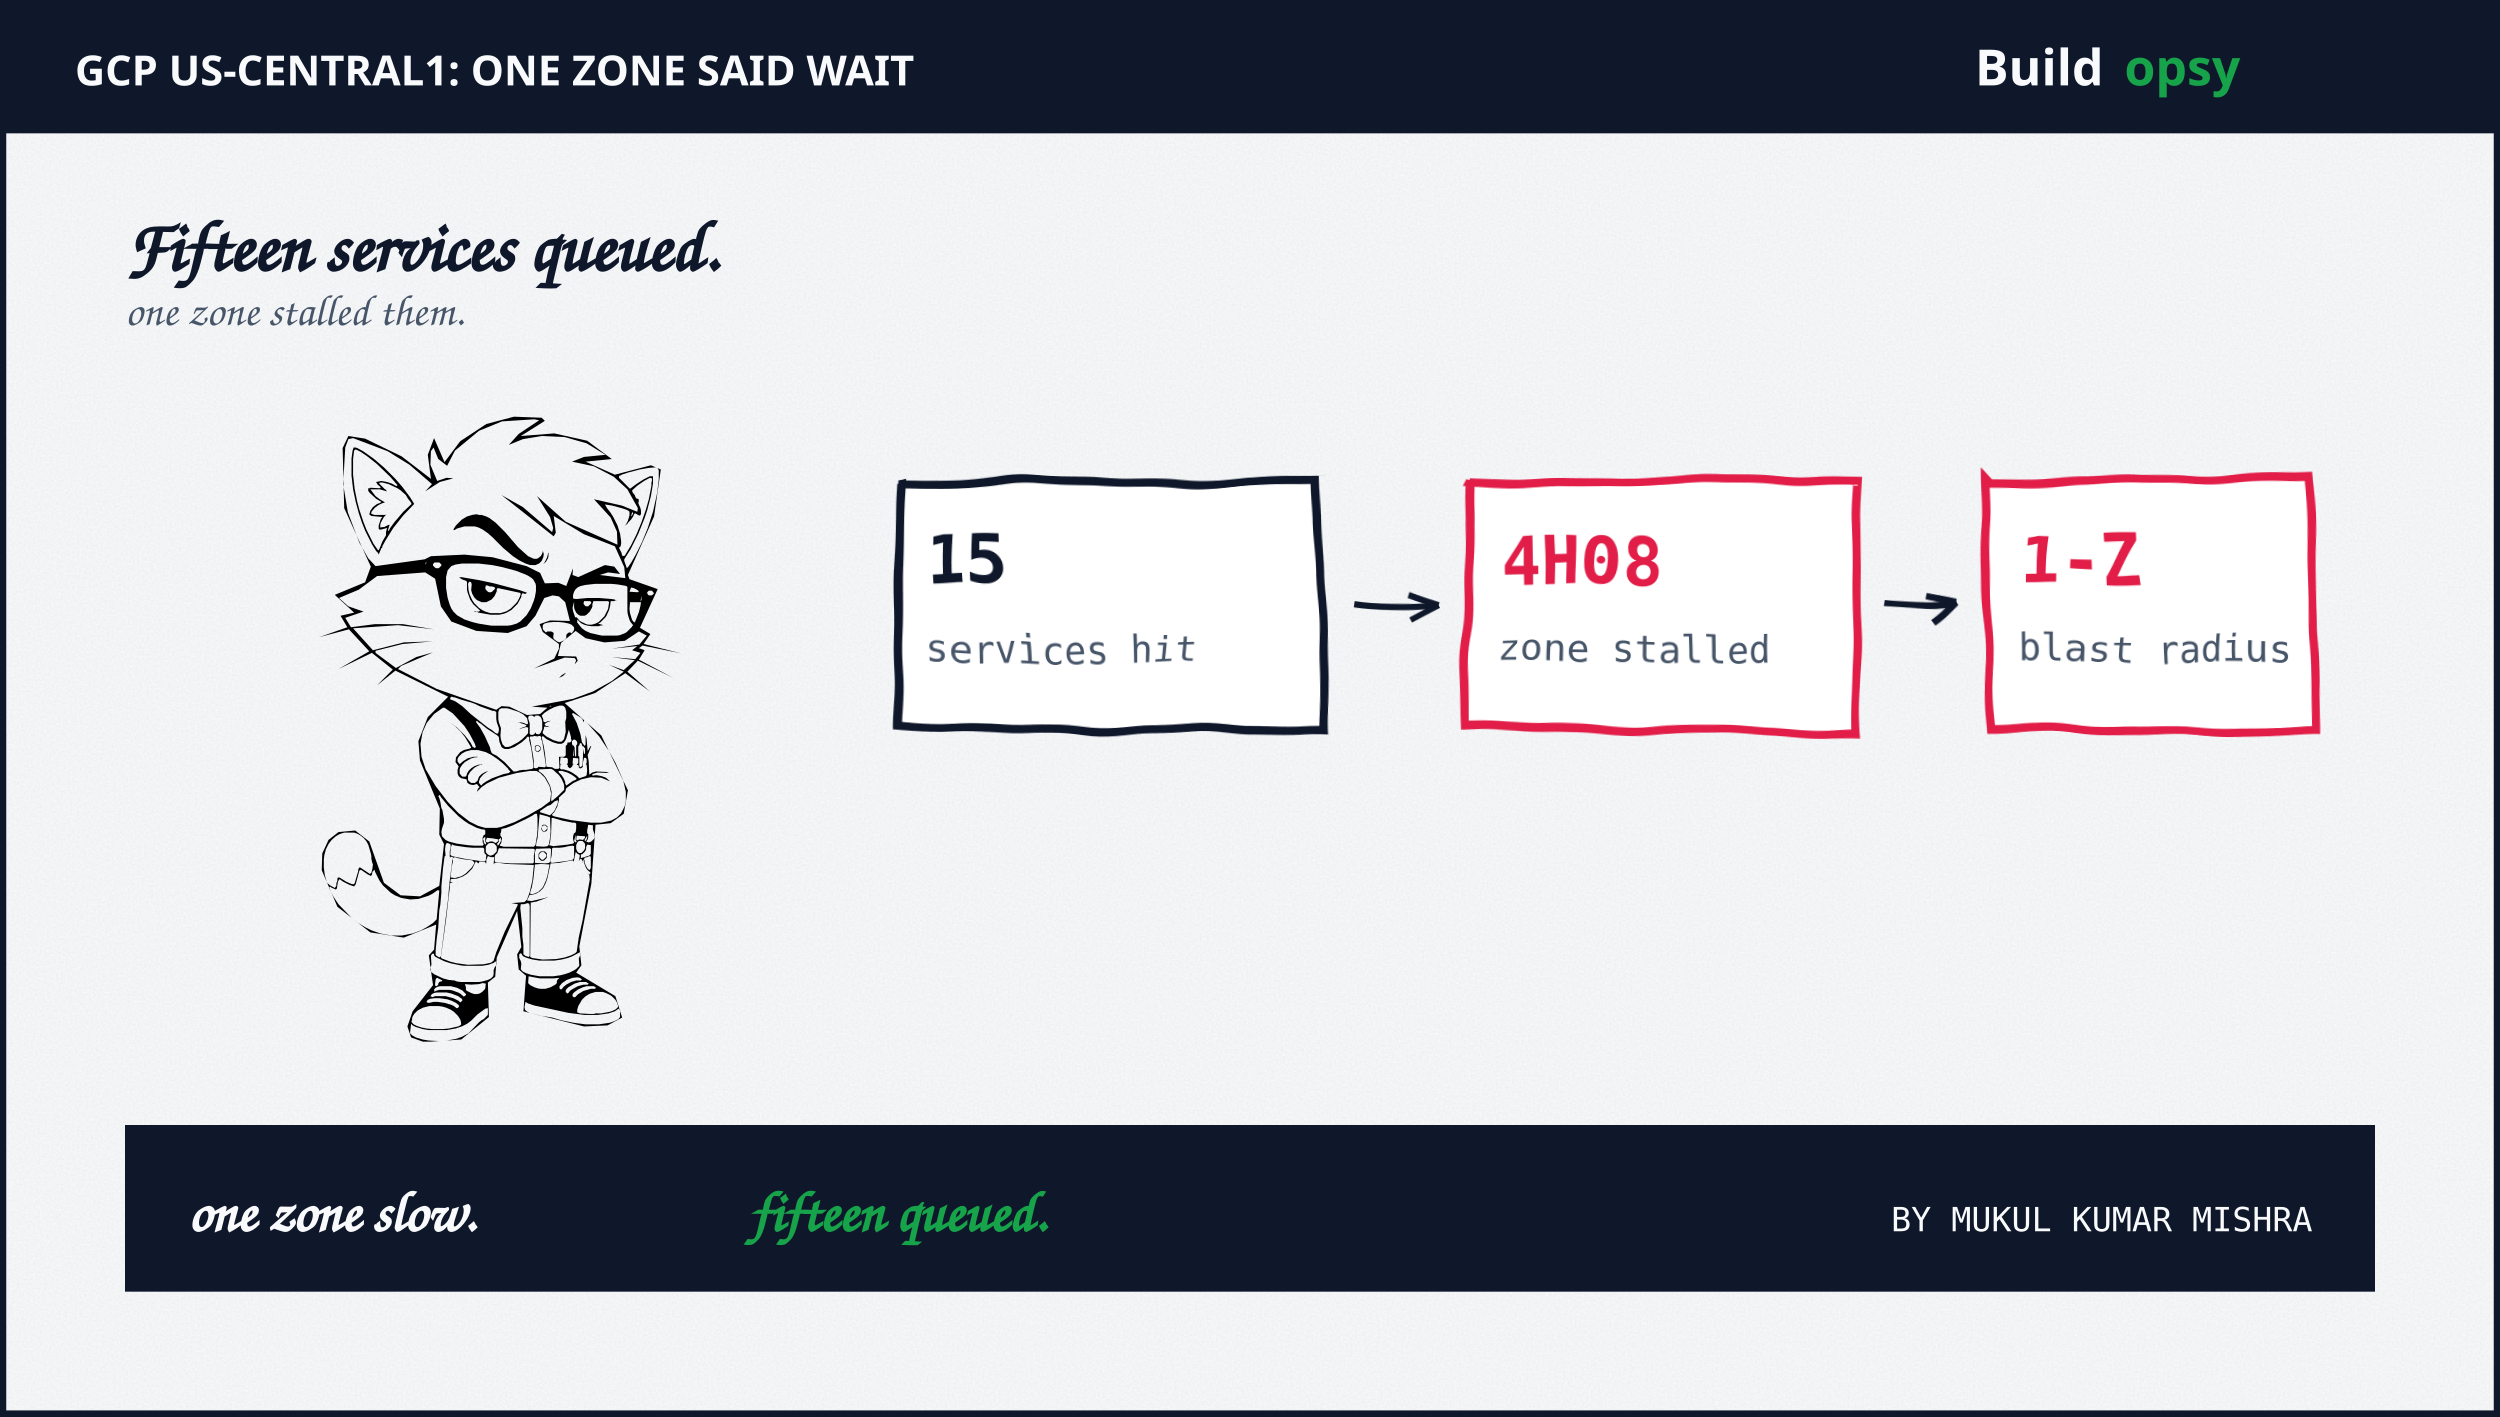
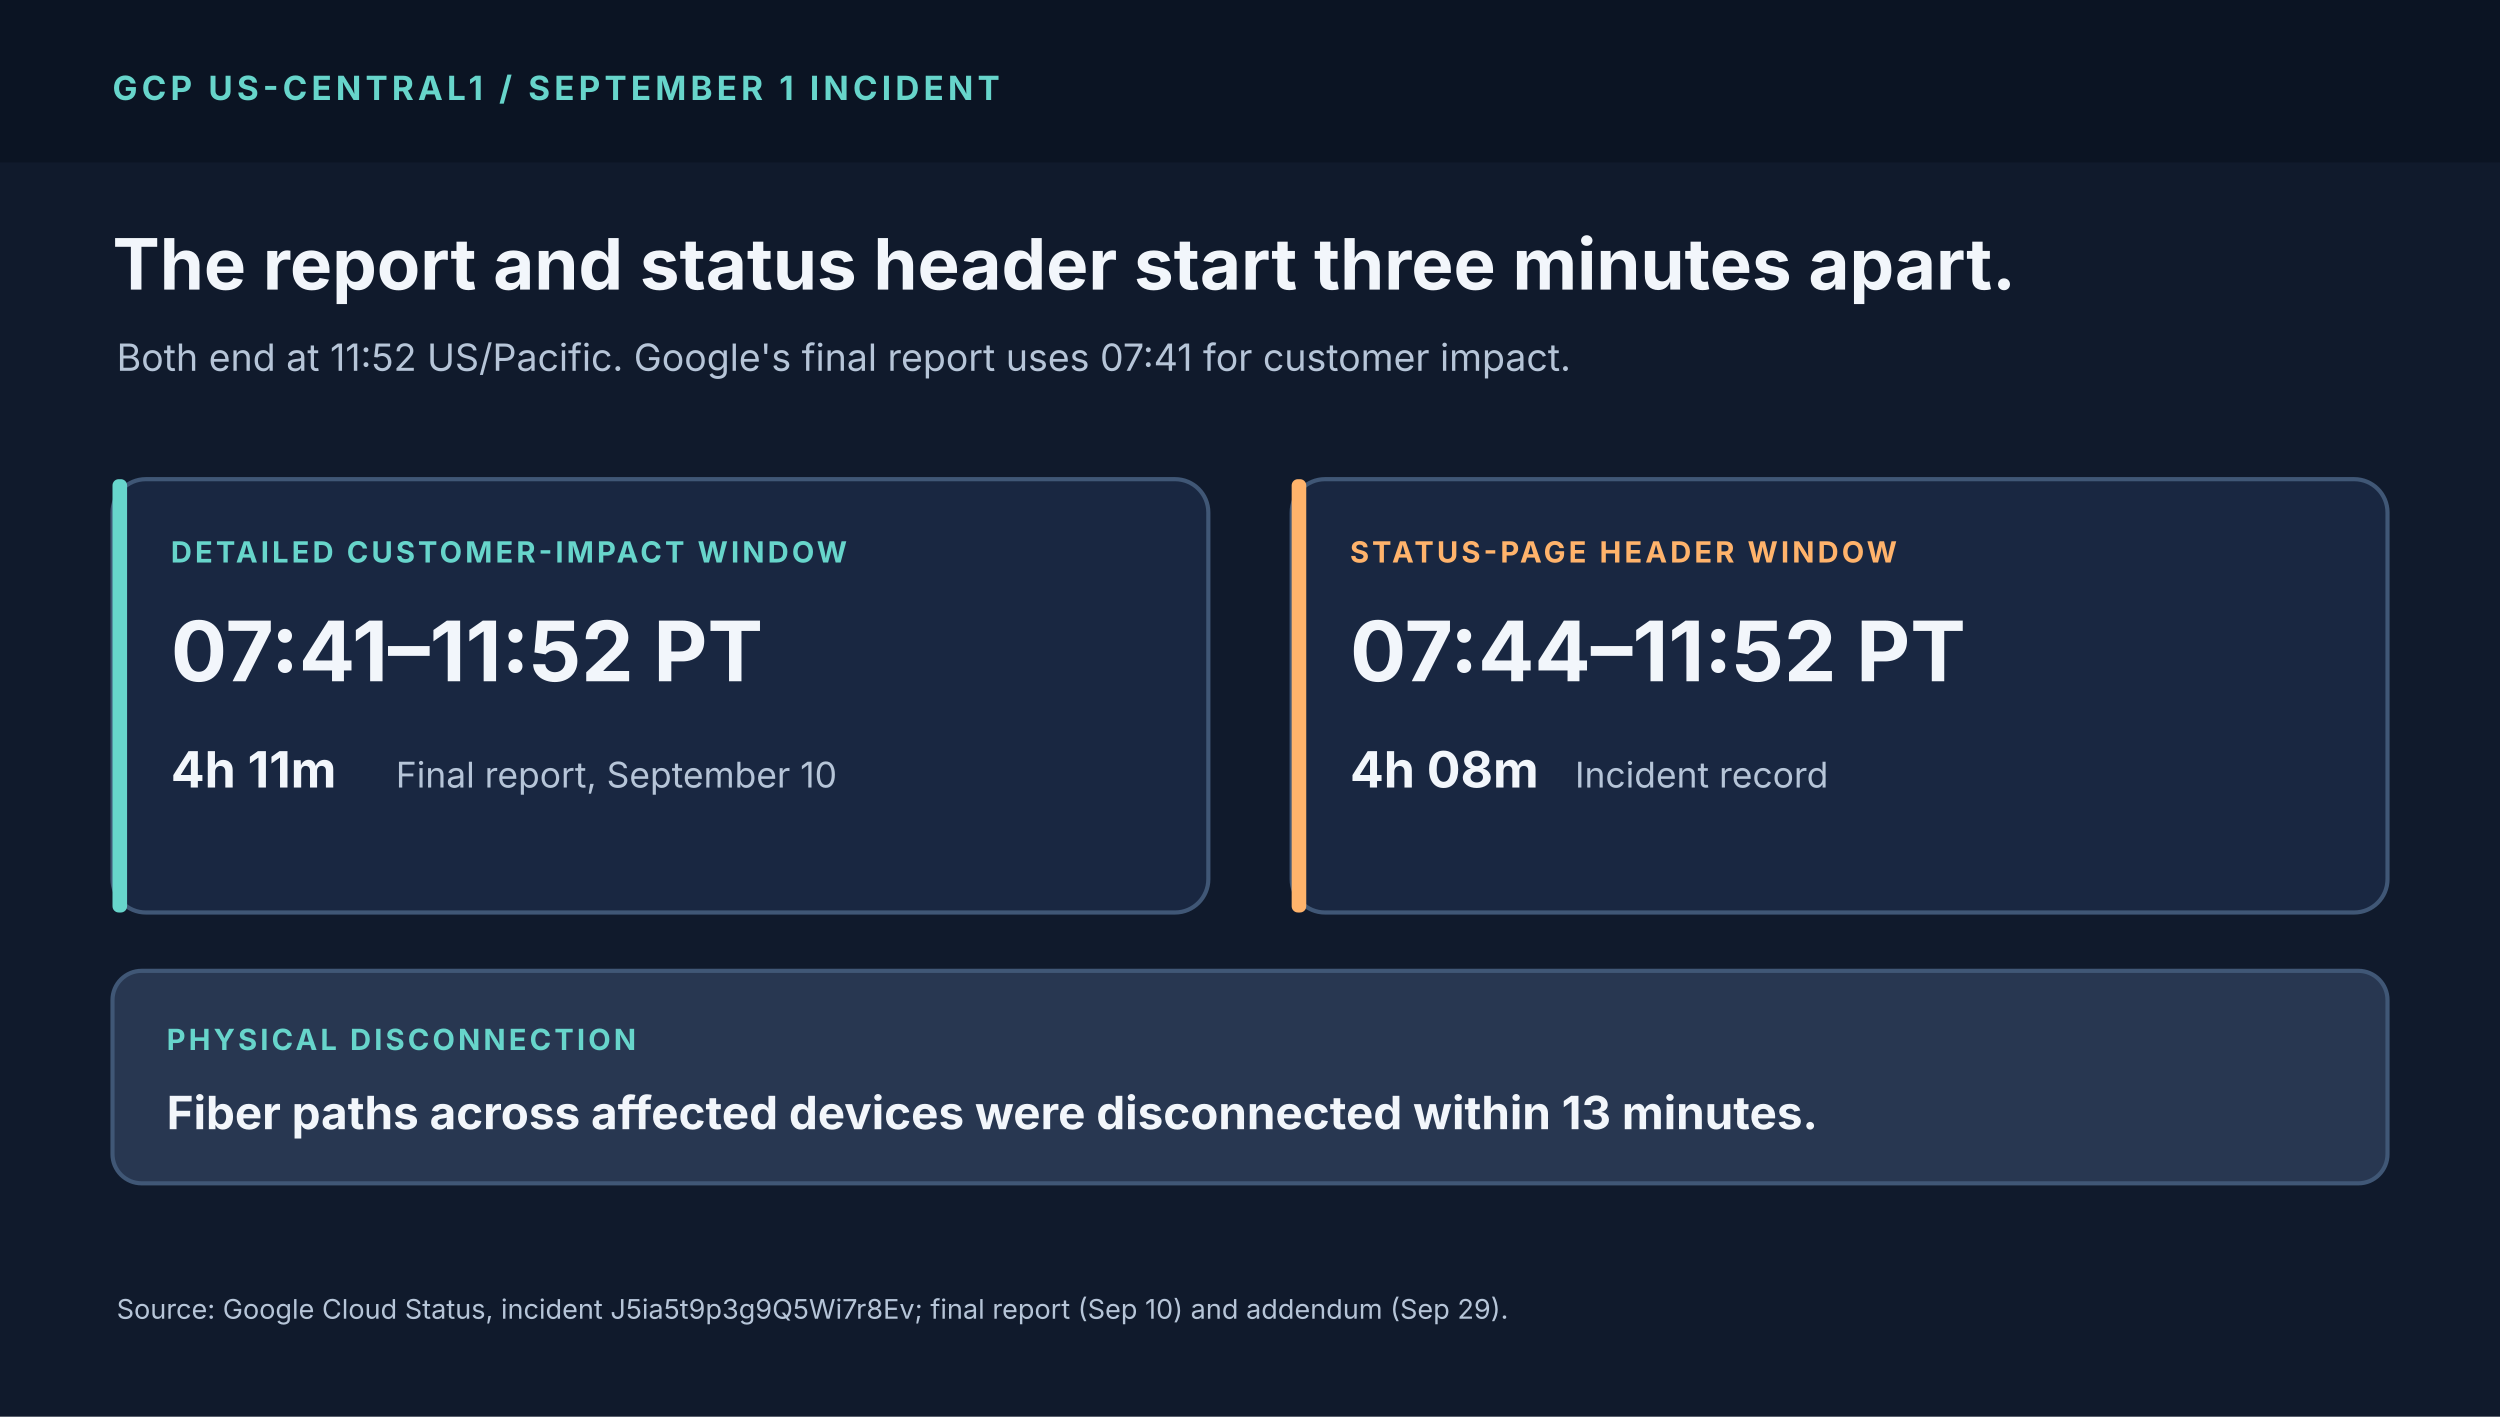
- <svg xmlns="http://www.w3.org/2000/svg" width="1200" height="680" viewBox="0 0 1200 680" role="img" aria-label="Stat panels of GCP us-central1-b outage scope">
-   <defs>
-     <filter id="roughen" x="-10%" y="-10%" width="120%" height="120%">
-       <feTurbulence type="fractalNoise" baseFrequency="0.02" numOctaves="2" seed="211" result="n" />
-       <feDisplacementMap in="SourceGraphic" in2="n" scale="6" />
-     </filter>
-     <filter id="grain" x="0" y="0" width="100%" height="100%">
-       <feTurbulence type="fractalNoise" baseFrequency="0.9" numOctaves="2" seed="212" result="n" />
-       <feColorMatrix in="n" type="matrix" values="0 0 0 0 0 0 0 0 0 0 0 0 0 0 0 0 0 0 0.05 0" />
-     </filter>
-     <style>.flow{stroke-dasharray:12 9;animation:ants 0.9s linear infinite}@keyframes ants{to{stroke-dashoffset:-21}}.pulse{animation:pulse 1.8s ease-in-out infinite}@keyframes pulse{0%,100%{opacity:1}50%{opacity:.35}}@media (prefers-reduced-motion:reduce){.flow,.pulse{animation:none}}</style>
-   </defs>
-   <rect x="0" y="0" width="1200" height="680" fill="#f8fafc" />
-   <rect x="0" y="0" width="1200" height="680" fill="#f8fafc" filter="url(#grain)" />
-   <rect x="0" y="0" width="1200" height="680" fill="none" stroke="#0f172a" stroke-width="6" />
-   <rect x="0" y="0" width="1200" height="64" fill="#0f172a" />
-   <text x="36" y="41" font-family="Sora, 'Segoe UI', Verdana, sans-serif" font-size="20" font-weight="bold" fill="#f8fafc">GCP US-CENTRAL1: ONE ZONE SAID WAIT</text>
-   <text x="948" y="41" font-family="Sora, 'Segoe UI', Verdana, sans-serif" font-size="24" font-weight="bold" fill="#f8fafc">Build<tspan dx="10" fill="#16a34a">opsy</tspan>
-   </text>
-   <text x="60" y="130" font-family="'Segoe Script','Segoe Print','Comic Sans MS','Chalkboard SE',cursive" font-size="34" font-weight="bold" fill="#0f172a">Fifteen services queued.</text>
-   <text x="60" y="156" font-family="'Segoe Script','Segoe Print','Comic Sans MS','Chalkboard SE',cursive" font-size="21" font-style="italic" fill="#475569">one zone stalled them.</text>
-   <svg x="90" y="200" width="300" height="300" viewBox="0 0 100 100">
-     <g transform="translate(-1.43,-1.92) scale(0.0836)" fill="#0f172a">
-       <path id="cat-line-art" d="M 592,1155 592,1167 591,1169 584,1176 580,1178 575,1182 555,1203 542,1210 530,1214 513,1217 498,1218 479,1217 467,1215 454,1211 447,1207 443,1203 445,1185 448,1188 454,1191 467,1195 479,1197 513,1197 530,1194 542,1190 552,1185 560,1179 572,1167 587,1156 Z M 446,1179 447,1178 447,1174 448,1171 451,1166 457,1160 460,1158 468,1154 480,1151 498,1151 505,1152 512,1154 521,1158 527,1162 534,1169 537,1173 540,1179 541,1186 539,1188 535,1190 517,1194 506,1195 485,1195 475,1194 465,1192 456,1189 450,1186 446,1182 Z M 662,1153 664,1143 669,1146 681,1150 746,1164 777,1168 802,1168 823,1165 835,1161 842,1156 845,1157 845,1172 842,1176 834,1180 825,1183 804,1186 779,1186 756,1183 732,1178 715,1173 691,1169 672,1164 666,1161 663,1158 Z M 475,1142 477,1139 482,1137 490,1136 500,1136 514,1138 523,1141 531,1145 536,1149 537,1152 534,1155 532,1155 527,1151 523,1149 510,1145 496,1143 488,1143 479,1145 475,1144 Z M 482,1132 485,1128 489,1126 494,1125 513,1125 522,1127 535,1132 542,1137 543,1139 543,1141 539,1144 536,1141 526,1136 511,1132 491,1132 486,1134 Z M 841,1150 841,1153 837,1157 831,1160 825,1162 809,1165 797,1165 796,1166 785,1166 768,1165 763,1163 763,1158 765,1151 772,1139 778,1133 784,1129 788,1127 798,1124 812,1124 818,1126 826,1130 829,1132 836,1139 839,1144 Z M 799,1116 797,1118 789,1118 775,1122 765,1128 759,1134 756,1134 754,1132 754,1129 755,1127 758,1124 765,1119 774,1115 781,1113 795,1113 Z M 489,1119 492,1116 496,1114 500,1113 521,1113 533,1116 543,1121 550,1128 550,1130 546,1133 539,1127 535,1125 524,1121 518,1120 499,1120 492,1122 490,1124 Z M 588,1108 587,1117 586,1119 581,1124 576,1127 572,1128 566,1128 560,1126 552,1122 550,1120 550,1115 548,1109 560,1110 575,1109 582,1107 Z M 785,1108 783,1110 775,1110 764,1113 753,1119 749,1122 746,1126 744,1127 741,1124 741,1121 742,1119 746,1115 758,1108 768,1105 780,1105 Z M 495,1097 505,1102 503,1104 501,1104 499,1105 497,1108 497,1110 494,1113 491,1112 491,1108 492,1100 493,1098 Z M 772,1100 770,1102 761,1102 751,1105 742,1110 737,1114 733,1119 731,1119 729,1117 729,1113 734,1107 743,1101 754,1097 763,1096 768,1097 Z M 669,1107 670,1094 691,1098 718,1098 729,1097 725,1101 724,1103 724,1107 721,1110 712,1115 702,1118 692,1118 687,1117 681,1115 673,1111 Z M 482,1082 482,1078 484,1072 483,1055 485,1051 489,1051 489,1054 492,1057 508,1065 520,1069 539,1073 547,1074 581,1074 593,1072 604,1068 605,1066 608,1066 609,1068 608,1073 605,1077 603,1082 603,1090 602,1094 598,1098 592,1101 581,1104 574,1105 541,1105 533,1104 528,1102 517,1101 506,1098 489,1090 484,1086 Z M 769,1050 769,1053 766,1060 767,1073 766,1075 761,1080 758,1082 748,1087 739,1090 731,1092 717,1094 691,1094 674,1091 665,1088 659,1085 656,1082 655,1080 656,1070 655,1065 652,1059 652,1052 654,1050 657,1051 657,1053 660,1056 667,1059 678,1062 691,1064 719,1064 733,1062 745,1059 753,1056 768,1048 Z M 668,954 671,955 672,960 672,1055 670,1057 664,1055 660,1052 660,1034 658,1018 658,1002 654,963 655,956 661,956 Z M 288,925 290,922 292,924 301,928 303,926 305,913 308,908 315,913 327,919 336,922 339,918 346,892 349,890 362,899 368,902 370,900 371,894 375,890 376,894 384,910 391,920 406,934 414,939 426,944 443,947 459,946 478,940 486,936 496,929 499,930 494,985 487,992 475,1000 464,1006 448,1012 427,1016 407,1016 386,1012 369,1006 357,1000 344,992 331,982 306,956 296,941 Z M 710,880 706,901 703,911 698,922 696,925 689,932 683,935 677,937 673,936 673,933 676,924 679,908 682,880 694,879 Z M 521,905 521,900 523,883 525,875 525,869 526,867 529,866 535,868 545,870 562,872 566,876 566,878 561,886 550,897 544,901 540,903 529,906 Z M 786,864 789,865 789,886 788,889 786,891 782,887 778,879 777,876 777,872 776,871 777,867 782,866 Z M 680,881 677,911 672,933 667,947 662,952 637,954 649,956 649,958 624,1009 608,1048 603,1064 598,1068 584,1071 554,1072 532,1069 520,1066 504,1060 502,1058 512,985 519,925 519,917 521,915 525,914 520,913 521,908 533,907 544,903 552,898 562,888 569,874 574,878 576,874 586,875 588,877 588,879 589,877 589,871 592,864 598,866 604,866 603,880 605,877 614,877 628,879 Z M 760,856 764,860 767,861 768,863 766,874 768,870 770,869 772,871 773,877 772,875 775,870 776,877 780,887 783,891 788,895 788,897 786,899 784,897 785,899 786,899 787,909 773,988 766,1019 762,1047 759,1050 751,1054 739,1058 723,1061 697,1062 677,1059 673,1057 674,953 685,951 704,944 707,942 702,944 676,950 667,949 672,938 677,938 684,936 691,932 698,925 703,915 706,906 712,878 728,877 754,872 756,874 756,876 Z M 696,856 698,856 700,857 703,860 704,862 704,864 703,866 698,871 695,871 691,867 690,865 690,862 691,859 693,857 Z M 693,855 690,858 689,860 689,868 693,872 695,873 698,873 700,872 704,868 705,866 705,859 701,855 Z M 713,851 712,870 711,875 709,877 702,878 682,877 682,857 684,850 711,849 Z M 605,866 606,862 610,858 613,849 680,850 682,852 680,863 680,876 678,878 636,878 607,876 605,874 Z M 757,845 757,865 756,869 754,871 745,873 715,877 712,876 712,872 714,863 715,849 717,848 729,848 738,847 746,845 754,844 Z M 789,843 789,860 786,863 770,868 770,861 773,860 778,855 780,851 780,847 782,842 Z M 523,842 525,842 526,843 530,844 551,847 563,848 583,848 585,850 585,856 586,859 589,862 588,872 586,874 574,873 547,869 523,864 520,861 521,848 Z M 602,839 604,840 608,844 609,846 609,854 608,856 603,861 598,863 596,863 592,861 589,858 588,856 588,846 589,844 593,840 595,839 Z M 515,839 520,841 521,845 519,855 519,865 520,867 521,865 525,866 525,870 524,871 518,919 516,945 502,1056 499,1058 494,1055 492,1053 492,1045 494,1023 497,1001 499,968 501,957 503,934 503,922 506,888 509,865 511,863 510,851 511,843 513,839 Z M 766,835 773,835 777,839 778,841 778,849 776,853 771,858 766,858 763,855 761,850 761,843 763,838 Z M 588,835 590,829 601,830 612,832 612,834 611,836 607,839 601,836 596,836 592,838 589,837 Z M 617,829 617,834 616,837 613,842 611,844 610,842 610,839 611,839 613,836 613,832 Z M 587,827 587,836 589,840 587,842 584,838 584,834 583,833 583,830 Z M 761,832 762,825 778,826 778,828 777,830 774,833 767,832 763,834 Z M 782,825 782,829 781,832 778,836 777,833 Z M 760,823 760,833 762,836 760,838 757,835 Z M 342,821 349,825 352,828 353,828 359,835 363,842 368,859 369,864 369,869 371,878 372,879 371,888 369,896 366,898 348,886 345,886 345,888 344,889 344,892 337,916 335,918 330,917 321,913 308,905 305,905 304,907 304,911 302,916 302,921 299,925 290,920 284,915 280,901 278,886 278,871 279,862 282,851 287,841 293,833 301,826 308,822 317,819 336,819 Z M 699,805 701,805 703,806 706,810 705,812 701,816 698,816 696,814 695,811 695,809 696,807 Z M 784,804 793,805 793,813 796,822 796,828 795,831 790,836 785,838 780,836 783,832 784,829 784,822 782,820 782,815 Z M 698,804 696,805 695,809 694,810 694,812 696,816 698,817 702,817 704,816 706,813 706,807 702,804 Z M 714,791 717,791 734,796 754,800 759,800 761,802 761,811 760,818 758,820 757,820 755,826 755,832 757,838 755,840 745,842 717,845 709,843 711,838 713,821 Z M 691,784 706,788 711,790 712,817 711,829 709,840 708,843 706,845 699,846 684,845 685,837 687,830 Z M 686,783 687,791 687,813 686,825 683,843 680,846 622,846 615,844 615,842 617,840 618,837 618,833 619,832 619,829 616,825 616,820 617,819 618,812 627,810 640,805 667,792 678,786 682,783 Z M 726,757 726,761 725,765 720,776 718,779 711,786 692,780 692,777 693,777 706,768 712,766 720,759 Z M 497,749 500,747 502,751 516,768 536,788 546,796 555,802 571,810 581,813 585,813 587,815 587,822 583,825 583,827 582,828 582,837 584,842 582,844 566,844 553,843 532,840 517,836 511,833 505,827 504,825 503,818 504,812 508,800 508,793 505,776 503,772 501,760 499,753 Z M 727,703 728,701 734,701 744,704 752,708 759,713 762,716 760,718 755,720 742,729 740,725 740,722 737,715 733,709 Z M 690,698 713,697 717,699 728,709 733,716 737,725 738,729 738,737 726,749 714,759 713,757 714,741 711,729 703,714 697,707 689,701 Z M 731,675 736,675 737,676 743,676 745,678 745,686 743,688 739,688 743,688 745,690 745,693 749,696 753,693 755,688 758,688 754,687 755,676 765,677 765,686 762,689 765,690 766,692 766,694 768,696 770,696 773,694 774,692 774,685 776,676 779,676 781,678 781,686 779,688 781,689 782,700 781,709 779,711 767,715 762,710 753,704 747,701 737,698 732,698 730,696 731,688 734,688 730,687 Z M 534,678 536,674 542,668 549,664 560,661 573,661 588,665 598,670 610,678 621,687 631,697 631,698 635,702 632,705 622,707 600,715 589,721 583,725 579,729 575,724 575,721 577,715 583,708 590,703 593,702 590,702 587,703 580,707 575,712 572,720 567,724 560,724 555,720 554,718 554,710 558,703 566,695 573,691 582,688 579,688 578,689 574,689 566,692 560,696 555,701 552,706 551,710 549,712 544,712 542,711 538,706 538,698 539,695 543,689 548,684 560,677 567,675 571,675 573,674 564,674 553,677 545,682 538,688 534,683 Z M 757,658 757,671 755,673 Z M 685,653 689,653 692,656 692,660 687,664 683,661 683,655 Z M 684,652 682,654 682,661 685,664 688,665 692,662 693,660 693,656 692,654 689,652 Z M 771,648 773,654 775,654 778,658 778,667 776,669 774,658 774,674 773,691 769,694 767,692 767,674 765,672 765,654 767,652 768,648 Z M 756,641 758,641 760,642 762,644 763,647 763,650 761,652 761,672 759,674 758,656 757,655 757,653 754,652 753,649 753,644 Z M 673,635 679,635 680,634 688,635 689,634 692,634 694,636 694,640 696,645 703,690 703,692 701,694 689,693 687,695 684,696 680,695 680,684 679,675 673,640 672,639 Z M 747,622 751,636 751,640 752,641 752,644 750,646 744,647 744,650 741,653 741,671 738,674 728,674 729,695 727,697 720,697 715,694 704,693 701,666 699,654 695,637 697,634 704,640 716,646 726,649 733,649 737,647 740,643 742,639 Z M 569,607 571,605 574,608 579,611 590,620 610,633 613,636 614,645 618,655 620,657 624,659 632,659 643,655 657,646 666,638 666,637 669,635 671,637 671,642 675,658 679,687 679,695 677,697 665,699 659,699 652,700 646,702 641,702 624,684 609,672 601,668 599,666 597,661 596,656 586,634 577,618 Z M 670,596 672,595 677,595 680,597 682,597 683,595 689,595 693,598 695,602 696,607 696,621 693,628 691,630 689,631 684,630 684,627 680,631 678,632 674,632 672,630 672,610 669,600 Z M 755,590 770,599 773,602 775,608 776,604 781,608 805,635 823,662 836,685 851,719 856,741 856,758 854,768 847,782 839,790 828,796 809,800 789,800 750,795 719,788 715,786 715,784 719,780 725,769 728,757 728,752 740,741 742,734 756,724 771,717 789,713 809,714 826,721 818,714 810,711 800,709 792,710 792,707 802,704 824,705 819,703 799,702 792,704 786,708 785,683 783,671 790,653 788,654 783,663 781,640 779,632 779,651 777,653 772,646 769,630 762,609 753,592 Z M 618,581 628,581 633,582 651,588 660,593 667,600 669,610 667,612 660,609 655,608 649,609 653,609 663,612 666,614 664,616 658,618 652,621 654,621 655,620 665,617 669,618 669,628 668,630 658,640 650,646 635,654 631,655 625,655 620,650 617,641 616,634 617,619 613,608 612,602 612,588 614,583 Z M 475,609 489,592 506,580 509,580 525,591 547,615 557,630 567,649 569,655 567,657 563,655 559,647 548,633 532,617 517,607 530,616 540,626 548,636 560,656 558,658 546,661 539,665 531,675 530,684 536,692 534,699 534,706 536,711 541,715 551,717 553,724 558,727 564,728 571,726 576,732 573,735 571,741 580,732 590,725 613,714 647,705 672,701 685,701 692,705 701,714 710,730 713,744 711,759 695,771 669,786 643,799 618,808 609,810 587,810 573,806 557,798 535,781 515,760 492,730 473,698 465,674 463,649 467,627 Z M 729,576 735,576 737,577 740,580 742,588 742,600 740,607 741,626 738,639 737,641 733,645 727,645 717,642 704,635 697,629 697,626 699,621 700,616 712,617 710,617 706,615 703,615 700,611 701,611 705,608 713,605 706,606 702,608 699,607 698,605 698,602 695,595 700,590 709,584 719,579 Z M 710,578 711,576 714,577 Z M 520,561 522,559 524,559 525,560 528,560 542,565 560,570 568,573 576,577 601,586 604,586 608,588 608,601 609,608 613,619 613,624 612,628 610,630 606,628 600,623 592,618 559,592 543,577 530,568 520,564 Z M 741,513 733,518 728,523 726,524 736,519 740,515 Z M 697,422 700,419 707,417 716,416 728,416 738,417 747,419 752,421 757,426 757,430 756,433 752,438 750,436 747,436 743,439 742,442 742,447 738,451 729,455 724,453 719,449 718,449 717,444 718,438 717,436 713,434 706,434 703,436 698,431 697,429 Z M 885,378 884,385 881,397 874,415 872,417 868,412 864,399 863,391 864,378 Z M 775,381 776,376 788,376 790,379 789,381 784,386 780,386 778,385 Z M 755,395 754,389 757,377 757,388 758,392 761,398 765,402 769,404 777,404 781,402 787,396 791,389 792,386 792,382 794,376 822,376 824,378 822,391 815,405 804,416 798,419 791,421 784,421 780,420 768,414 762,407 759,407 Z M 886,366 886,374 884,376 Z M 897,359 900,356 906,356 910,361 906,365 900,365 898,363 897,361 Z M 863,358 866,350 871,351 877,354 881,357 879,359 Z M 587,351 588,346 591,346 596,348 600,348 604,349 606,351 605,353 600,358 598,359 594,359 592,358 588,354 Z M 760,353 765,349 770,347 779,345 797,343 829,343 840,344 857,347 859,349 859,396 860,402 863,412 865,416 870,422 868,424 868,425 858,435 855,437 845,441 839,442 810,442 788,437 779,433 772,428 763,417 763,411 770,418 776,421 783,423 790,424 805,424 806,423 813,422 803,419 807,417 817,407 819,404 824,393 826,385 827,376 834,376 835,375 839,374 836,374 835,373 829,372 805,370 783,370 761,372 755,371 755,364 757,358 Z M 554,343 556,339 558,339 560,340 561,344 560,355 562,362 566,369 571,374 580,378 589,378 599,373 605,366 609,357 609,353 611,351 653,360 655,362 653,368 649,376 646,380 636,390 630,394 626,396 616,399 597,399 587,396 581,393 575,389 566,380 562,374 557,363 555,355 Z M 537,331 544,335 550,337 552,339 552,354 553,359 558,373 564,382 577,394 575,396 570,396 569,395 565,395 567,396 570,396 574,398 597,402 614,402 623,400 628,398 637,393 649,381 656,368 656,365 658,361 660,361 661,362 664,362 667,360 653,355 604,342 576,336 541,330 Z M 307,370 345,354 380,328 472,321 491,333 502,386 522,415 570,433 630,437 666,424 683,404 700,370 716,365 728,367 740,378 749,414 711,413 691,420 697,435 728,458 728,467 719,486 680,505 739,484 758,485 761,489 758,497 764,490 761,482 726,481 732,456 760,433 779,447 815,455 854,452 881,434 896,442 882,459 829,467 878,462 868,470 884,475 874,487 828,483 873,489 852,508 824,498 852,511 829,529 793,549 755,563 676,578 706,580 692,592 667,594 633,578 618,577 608,584 494,544 420,506 426,500 487,474 455,483 416,504 377,475 377,471 429,458 487,453 431,455 372,470 334,428 420,422 489,430 429,420 376,420 330,426 319,408 354,396 325,386 Z M 515,317 522,309 530,306 543,304 574,304 600,307 620,311 646,318 664,325 670,328 676,332 679,335 683,342 684,346 684,357 682,368 680,375 674,390 666,403 654,415 647,419 637,422 630,423 599,423 574,419 562,416 547,411 533,403 526,396 522,390 519,383 515,370 512,351 512,330 Z M 487,305 490,302 499,302 503,306 503,308 498,313 493,313 491,312 487,308 Z M 474,300 474,304 472,306 Z M 707,281 707,286 705,293 701,301 698,305 703,301 707,294 708,290 708,284 707,283 Z M 527,237 526,240 528,240 533,237 547,233 567,233 574,235 582,239 592,246 600,253 621,274 640,290 652,298 664,304 673,307 683,307 690,304 695,299 698,292 699,286 697,279 697,282 695,287 693,290 688,294 685,295 680,295 669,290 650,273 625,244 607,226 595,217 589,214 580,211 574,211 573,210 568,210 562,211 552,214 542,220 531,231 Z M 869,206 870,208 868,212 866,214 868,206 Z M 385,149 390,149 402,152 419,160 425,164 435,173 439,180 444,186 446,190 430,205 413,225 405,236 403,240 401,242 401,239 404,230 402,230 394,234 386,235 386,230 387,226 393,215 398,210 396,211 375,211 369,209 369,206 370,204 376,197 383,192 389,189 395,187 385,181 377,175 367,162 385,162 399,166 396,162 395,162 384,151 Z M 906,141 906,147 905,148 905,155 900,181 894,202 886,225 876,249 866,269 854,289 850,290 848,286 848,284 843,274 846,271 847,266 847,261 845,247 840,231 832,215 827,207 820,198 816,191 829,193 848,198 857,201 861,203 863,205 863,212 860,222 857,228 854,232 860,227 860,226 866,220 870,214 872,209 874,208 881,212 883,212 885,210 885,203 884,198 880,189 881,182 879,180 877,180 875,178 873,173 869,168 868,164 878,155 891,146 902,140 Z M 913,120 916,121 918,123 919,126 919,143 916,169 908,205 898,236 887,263 875,287 867,301 861,310 858,313 853,299 853,296 865,277 880,247 892,217 897,202 904,175 908,151 908,137 902,137 890,143 876,152 864,161 843,140 843,136 845,136 848,134 860,130 883,124 900,121 Z M 338,86 340,86 348,90 360,98 379,113 405,138 419,154 417,156 408,151 399,148 388,146 378,148 381,153 387,158 385,160 367,159 366,160 363,160 363,165 366,169 378,180 388,186 386,188 380,190 372,196 367,203 365,210 369,213 390,215 387,219 383,231 383,237 384,239 388,239 399,236 397,244 397,250 390,262 384,277 382,279 373,266 360,240 354,225 346,201 342,186 337,161 334,134 334,104 336,88 Z M 335,82 333,88 331,103 331,136 334,162 339,186 345,208 351,226 357,241 370,267 378,280 382,284 383,287 388,275 390,273 390,271 396,260 411,236 430,212 451,190 443,177 428,157 415,142 393,120 373,103 353,89 342,83 339,82 Z M 879,198 878,205 848,193 795,181 827,216 839,243 840,268 741,224 686,175 711,215 717,236 715,244 659,196 618,173 718,252 722,245 718,213 776,248 835,271 853,311 855,332 806,326 822,321 845,324 834,310 816,307 765,330 754,326 755,313 742,347 727,341 701,342 692,322 666,309 601,292 547,287 483,290 471,296 377,309 363,294 346,264 324,206 315,152 319,82 325,66 334,64 400,89 442,115 485,152 472,166 500,148 526,141 513,140 495,146 482,115 483,89 488,82 497,104 514,117 529,88 575,50 619,32 681,28 690,30 651,56 632,77 659,66 695,60 739,62 781,74 817,96 776,100 753,109 795,118 833,138 859,162 Z M 695,25 642,23 589,37 539,70 509,110 489,64 477,96 483,142 427,99 357,65 325,60 314,83 317,198 368,310 357,340 299,364 336,398 310,404 323,426 269,445 326,430 365,472 306,506 370,475 410,507 380,537 415,509 516,559 477,598 459,644 462,681 500,773 499,823 508,841 499,921 462,941 425,939 393,915 365,836 338,815 306,818 287,833 275,859 274,891 304,961 367,1010 431,1020 493,995 489,1043 479,1054 487,1111 448,1161 438,1190 445,1211 470,1220 541,1215 594,1172 592,1106 606,1095 609,1058 648,969 656,1038 648,1052 651,1081 665,1093 660,1161 776,1190 821,1188 849,1173 836,1132 761,1087 771,1073 767,1037 790,917 798,804 827,801 852,783 860,738 809,633 739,571 797,552 855,514 902,549 859,511 879,490 947,523 881,488 892,470 881,466 888,461 962,476 890,458 903,439 883,427 917,353 863,334 860,326 910,214 923,124 904,116 835,134 779,109 829,104 782,69 719,55 655,60 701,31 Z" fill="#000" fill-rule="evenodd" />
-     </g>
-   </svg>
-   <g filter="url(#roughen)">
-     <path d="M430.3,231.2 L632.6,231.9 L635.7,350.8 L431.7,349.2 L431.5,230.9 Z" fill="#ffffff" stroke="#0f172a" stroke-width="4" />
-     <text x="445" y="280" font-family="monospace" font-size="32" font-weight="bold" fill="#0f172a">15</text>
-     <text x="445" y="318" font-family="monospace" font-size="18" fill="#475569">services hit</text>
-     <path d="M650.0,290.0 Q665.6,292.5 690.0,290.0" fill="none" stroke="#0f172a" stroke-width="3" />
-     <line x1="690.0" y1="290.0" x2="677.0" y2="297.5" stroke="#0f172a" stroke-width="3" />
-     <line x1="690.0" y1="290.0" x2="675.8" y2="285.3" stroke="#0f172a" stroke-width="3" />
-     <path d="M705.5,231.6 L891.7,230.8 L890.5,352.1 L703.4,348.3 L705.8,230.9 Z" fill="#ffffff" stroke="#e11d48" stroke-width="4" />
-     <text x="720" y="280" font-family="monospace" font-size="32" font-weight="bold" fill="#e11d48">4H08</text>
-     <text x="720" y="318" font-family="monospace" font-size="18" fill="#475569">zone stalled</text>
-     <path d="M905.0,290.0 Q928.1,292.6 940.0,290.0" fill="none" stroke="#0f172a" stroke-width="3" />
-     <line x1="940.0" y1="290.0" x2="927.9" y2="298.9" stroke="#0f172a" stroke-width="3" />
-     <line x1="940.0" y1="290.0" x2="925.3" y2="286.9" stroke="#0f172a" stroke-width="3" />
-     <path d="M955.2,232.0 L1108.1,228.7 L1112.4,351.1 L955.7,350.1 L952.8,229.4 Z" fill="#ffffff" stroke="#e11d48" stroke-width="4" />
-     <text x="970" y="280" font-family="monospace" font-size="32" font-weight="bold" fill="#e11d48">1-Z</text>
-     <text x="970" y="318" font-family="monospace" font-size="18" fill="#475569">blast radius</text>
+ <svg xmlns="http://www.w3.org/2000/svg" width="1200" height="680" viewBox="0 0 1200 680" role="img" aria-labelledby="title desc">
+   <style>
+     text{font-family:Inter,Arial,sans-serif}.desktop{display:block}.mobile{display:none}
+     @media(max-width:700px){.desktop{display:none}.mobile{display:block}}
+   </style>
+   <rect width="1200" height="680" fill="#101a2c" />
+   <rect width="1200" height="78" fill="#0b1423" />
+   <text x="54" y="48" font-size="16" font-weight="700" letter-spacing="2" fill="#67d5cb">GCP US-CENTRAL1 / SEPTEMBER 1 INCIDENT</text>
+   <g class="desktop">
+     <text x="54" y="139" font-size="34" font-weight="750" fill="#f2f6fb">The report and status header start three minutes apart.</text>
+     <text x="56" y="178" font-size="18" fill="#b6c5d8">Both end at 11:52 US/Pacific. Google's final report uses 07:41 for customer impact.</text>
+     <rect x="54" y="230" width="526" height="208" rx="16" fill="#192741" stroke="#405776" stroke-width="2" />
+     <rect x="54" y="230" width="7" height="208" rx="3" fill="#67d5cb" />
+     <text x="82" y="270" font-size="14" font-weight="700" letter-spacing="1.5" fill="#67d5cb">DETAILED CUSTOMER-IMPACT WINDOW</text>
+     <text x="82" y="327" font-size="40" font-weight="750" fill="#f2f6fb">07:41–11:52 PT</text>
+     <text x="82" y="378" font-size="24" font-weight="700" fill="#f2f6fb">4h 11m</text>
+     <text x="190" y="378" font-size="17" fill="#b6c5d8">Final report, September 10</text>
+     <rect x="620" y="230" width="526" height="208" rx="16" fill="#192741" stroke="#405776" stroke-width="2" />
+     <rect x="620" y="230" width="7" height="208" rx="3" fill="#ffb36b" />
+     <text x="648" y="270" font-size="14" font-weight="700" letter-spacing="1.5" fill="#ffb36b">STATUS-PAGE HEADER WINDOW</text>
+     <text x="648" y="327" font-size="40" font-weight="750" fill="#f2f6fb">07:44–11:52 PT</text>
+     <text x="648" y="378" font-size="24" font-weight="700" fill="#f2f6fb">4h 08m</text>
+     <text x="756" y="378" font-size="17" fill="#b6c5d8">Incident record</text>
+     <rect x="54" y="466" width="1092" height="102" rx="14" fill="#283751" stroke="#405776" stroke-width="2" />
+     <text x="80" y="504" font-size="14" font-weight="700" letter-spacing="1.5" fill="#67d5cb">PHYSICAL DISCONNECTION</text>
+     <text x="80" y="542" font-size="22" font-weight="700" fill="#f2f6fb">Fiber paths across affected devices were disconnected within 13 minutes.</text>
+     <text x="56" y="633" font-size="13" fill="#b6c5d8">Source: Google Cloud Status, incident J5ia5t9p3g9Q5Wi7r8Ev; final report (Sep 10) and addendum (Sep 29).</text>
  </g>
-   <rect x="60" y="540" width="1080" height="80" fill="#0f172a" />
-   <text x="90" y="591" font-family="'Segoe Script','Segoe Print','Comic Sans MS','Chalkboard SE',cursive" font-size="27" font-weight="bold" fill="#f8fafc">one zone slow.</text>
-   <text x="360" y="591" font-family="'Segoe Script','Segoe Print','Comic Sans MS','Chalkboard SE',cursive" font-size="27" font-weight="bold" fill="#16a34a">fifteen queued.</text>
-   <text x="1110" y="591" text-anchor="end" font-family="monospace" font-size="16" fill="#f8fafc">BY MUKUL KUMAR MISHRA</text>
+   <g class="mobile">
+     <text x="44" y="133" font-size="38" font-weight="750" fill="#f2f6fb">Two reported time windows</text>
+     <text x="46" y="168" font-size="26" fill="#b6c5d8">Both end at 11:52 PT · Sep 1, 2026</text>
+     <rect x="42" y="198" width="1116" height="132" rx="14" fill="#192741" stroke="#405776" stroke-width="2" />
+     <text x="68" y="235" font-size="23" font-weight="700" fill="#67d5cb">FINAL REPORT · CUSTOMER IMPACT</text>
+     <text x="68" y="282" font-size="39" font-weight="750" fill="#f2f6fb">07:41–11:52 PT · 4h 11m</text>
+     <rect x="42" y="347" width="1116" height="132" rx="14" fill="#192741" stroke="#405776" stroke-width="2" />
+     <text x="68" y="384" font-size="23" font-weight="700" fill="#ffb36b">STATUS-PAGE HEADER</text>
+     <text x="68" y="431" font-size="39" font-weight="750" fill="#f2f6fb">07:44–11:52 PT · 4h 08m</text>
+     <rect x="42" y="496" width="1116" height="100" rx="14" fill="#283751" stroke="#405776" stroke-width="2" />
+     <text x="68" y="536" font-size="25" font-weight="700" fill="#67d5cb">FIBER PATHS DISCONNECTED WITHIN 13 MINUTES</text>
+     <text x="46" y="643" font-size="17" fill="#b6c5d8">Source: Google Cloud Status · final report Sep 10; addendum Sep 29.</text>
+   </g>
</svg>
